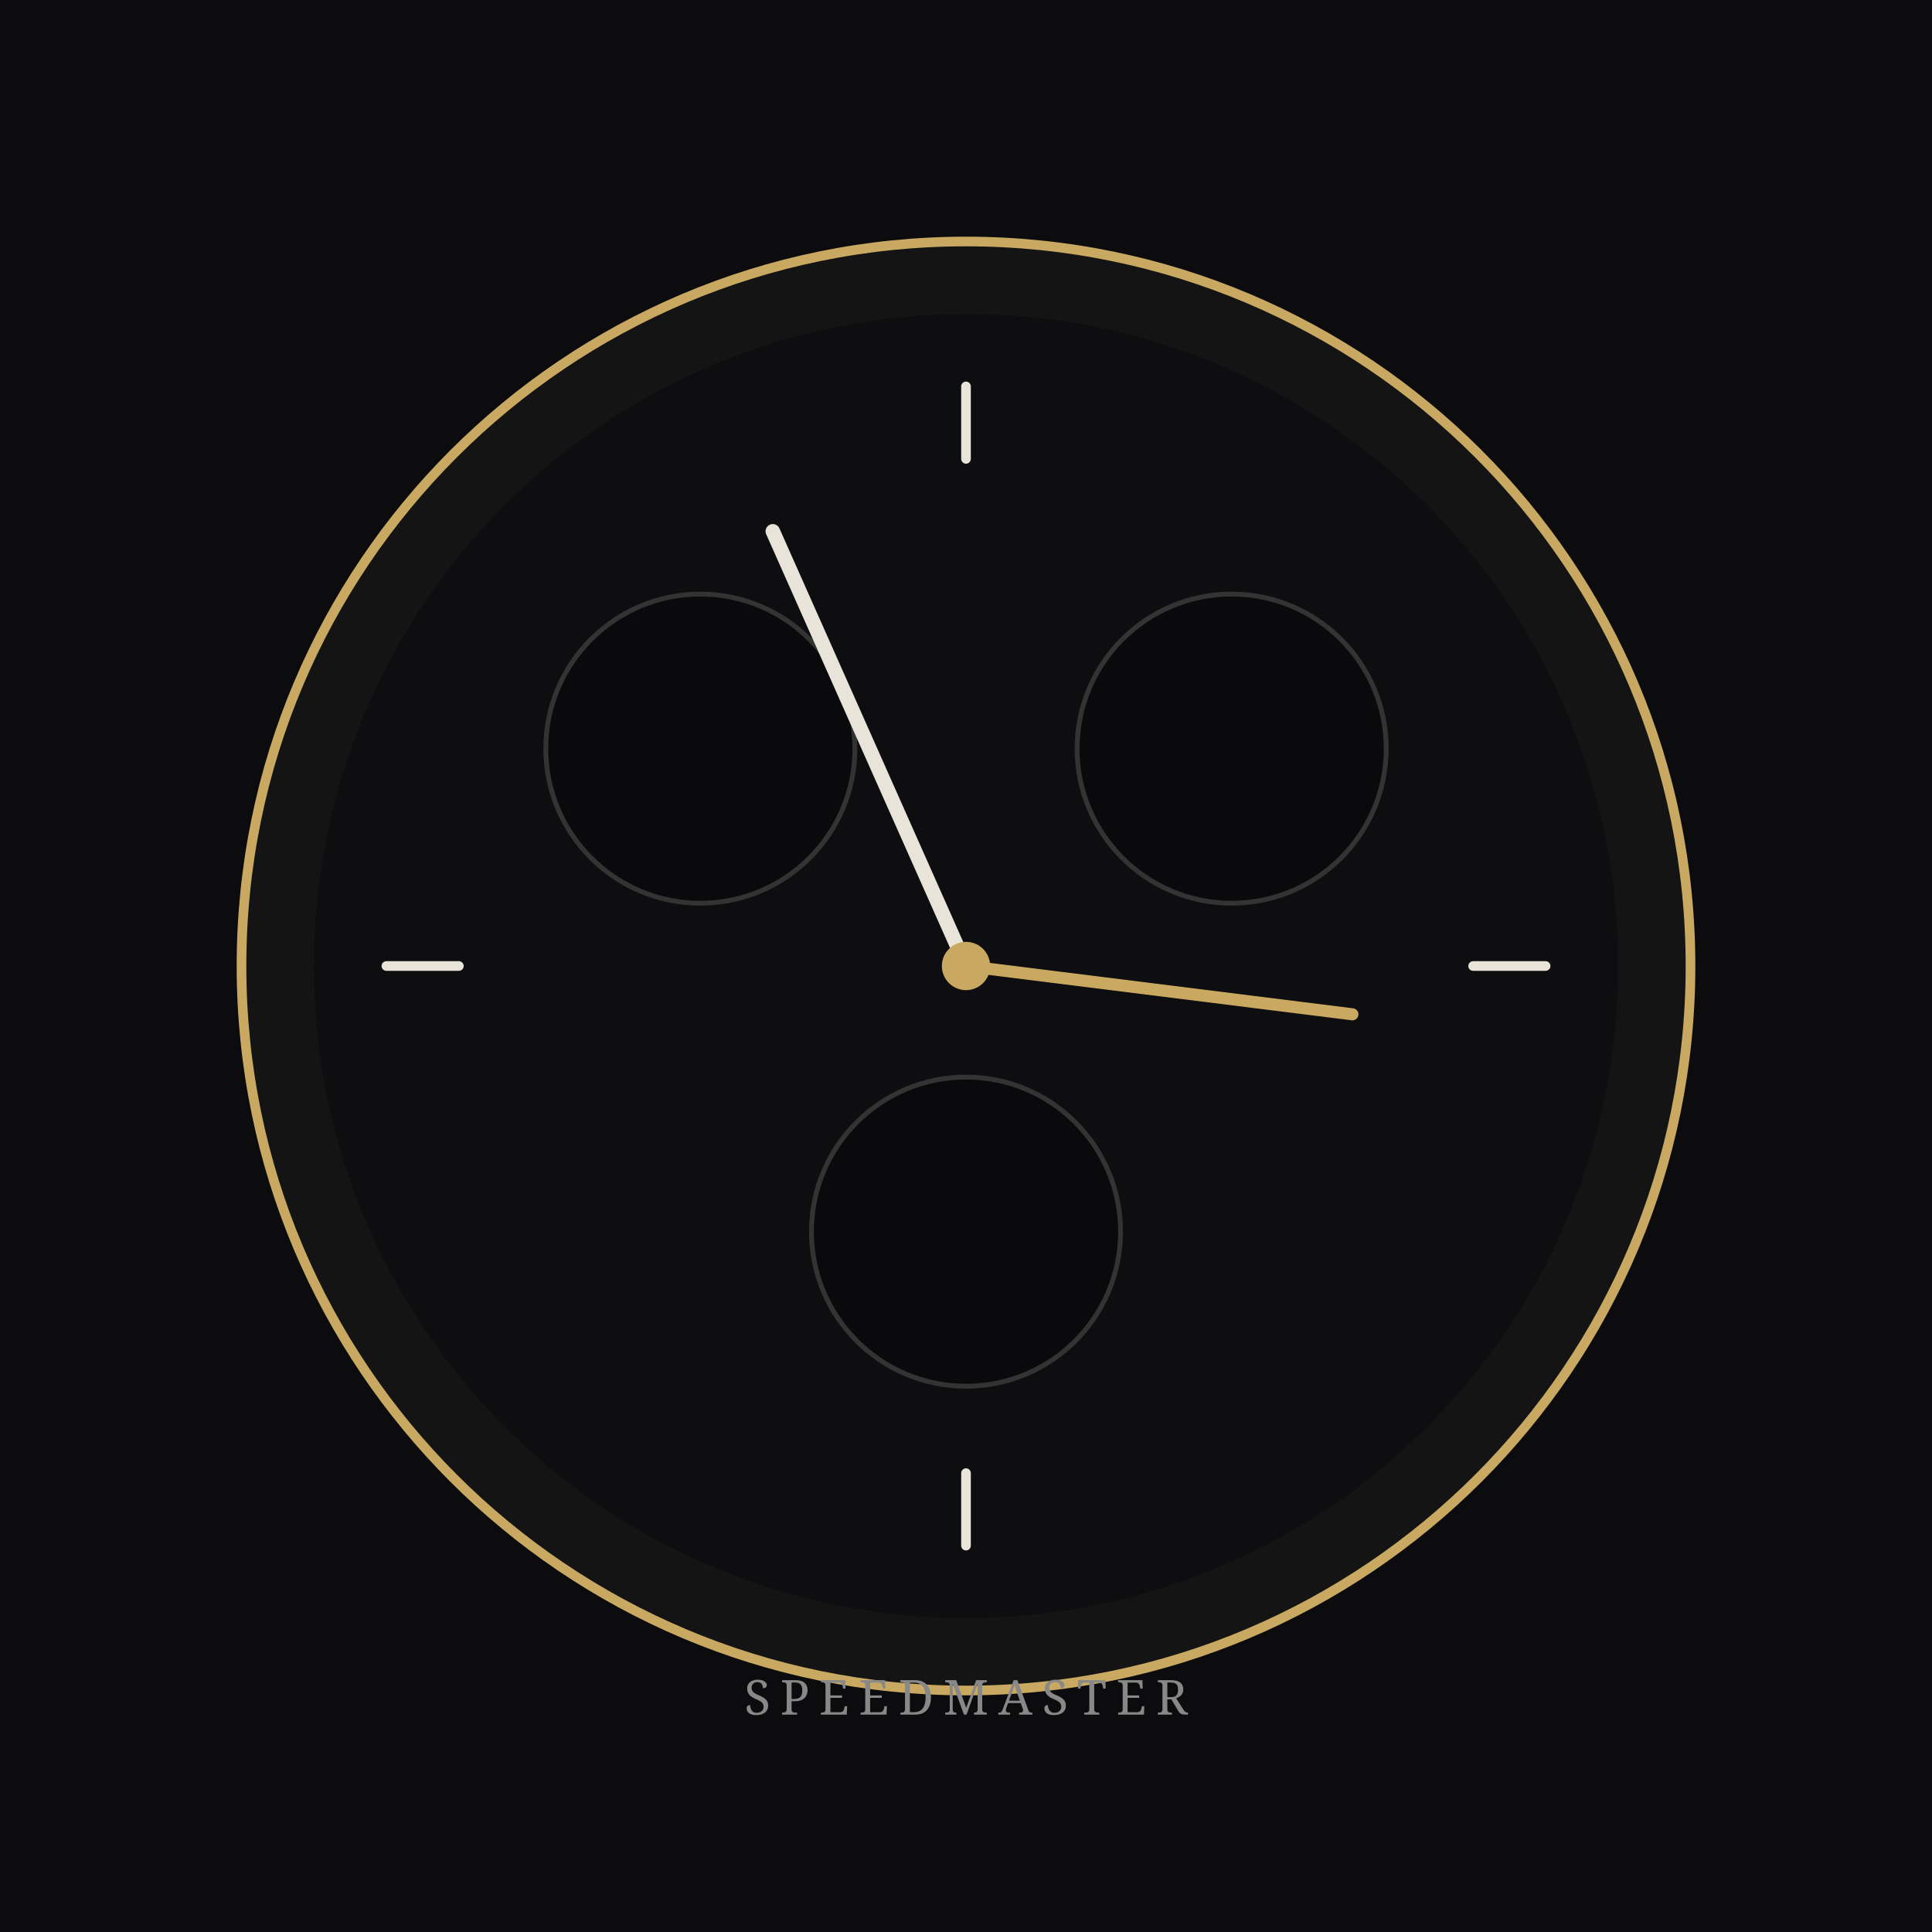
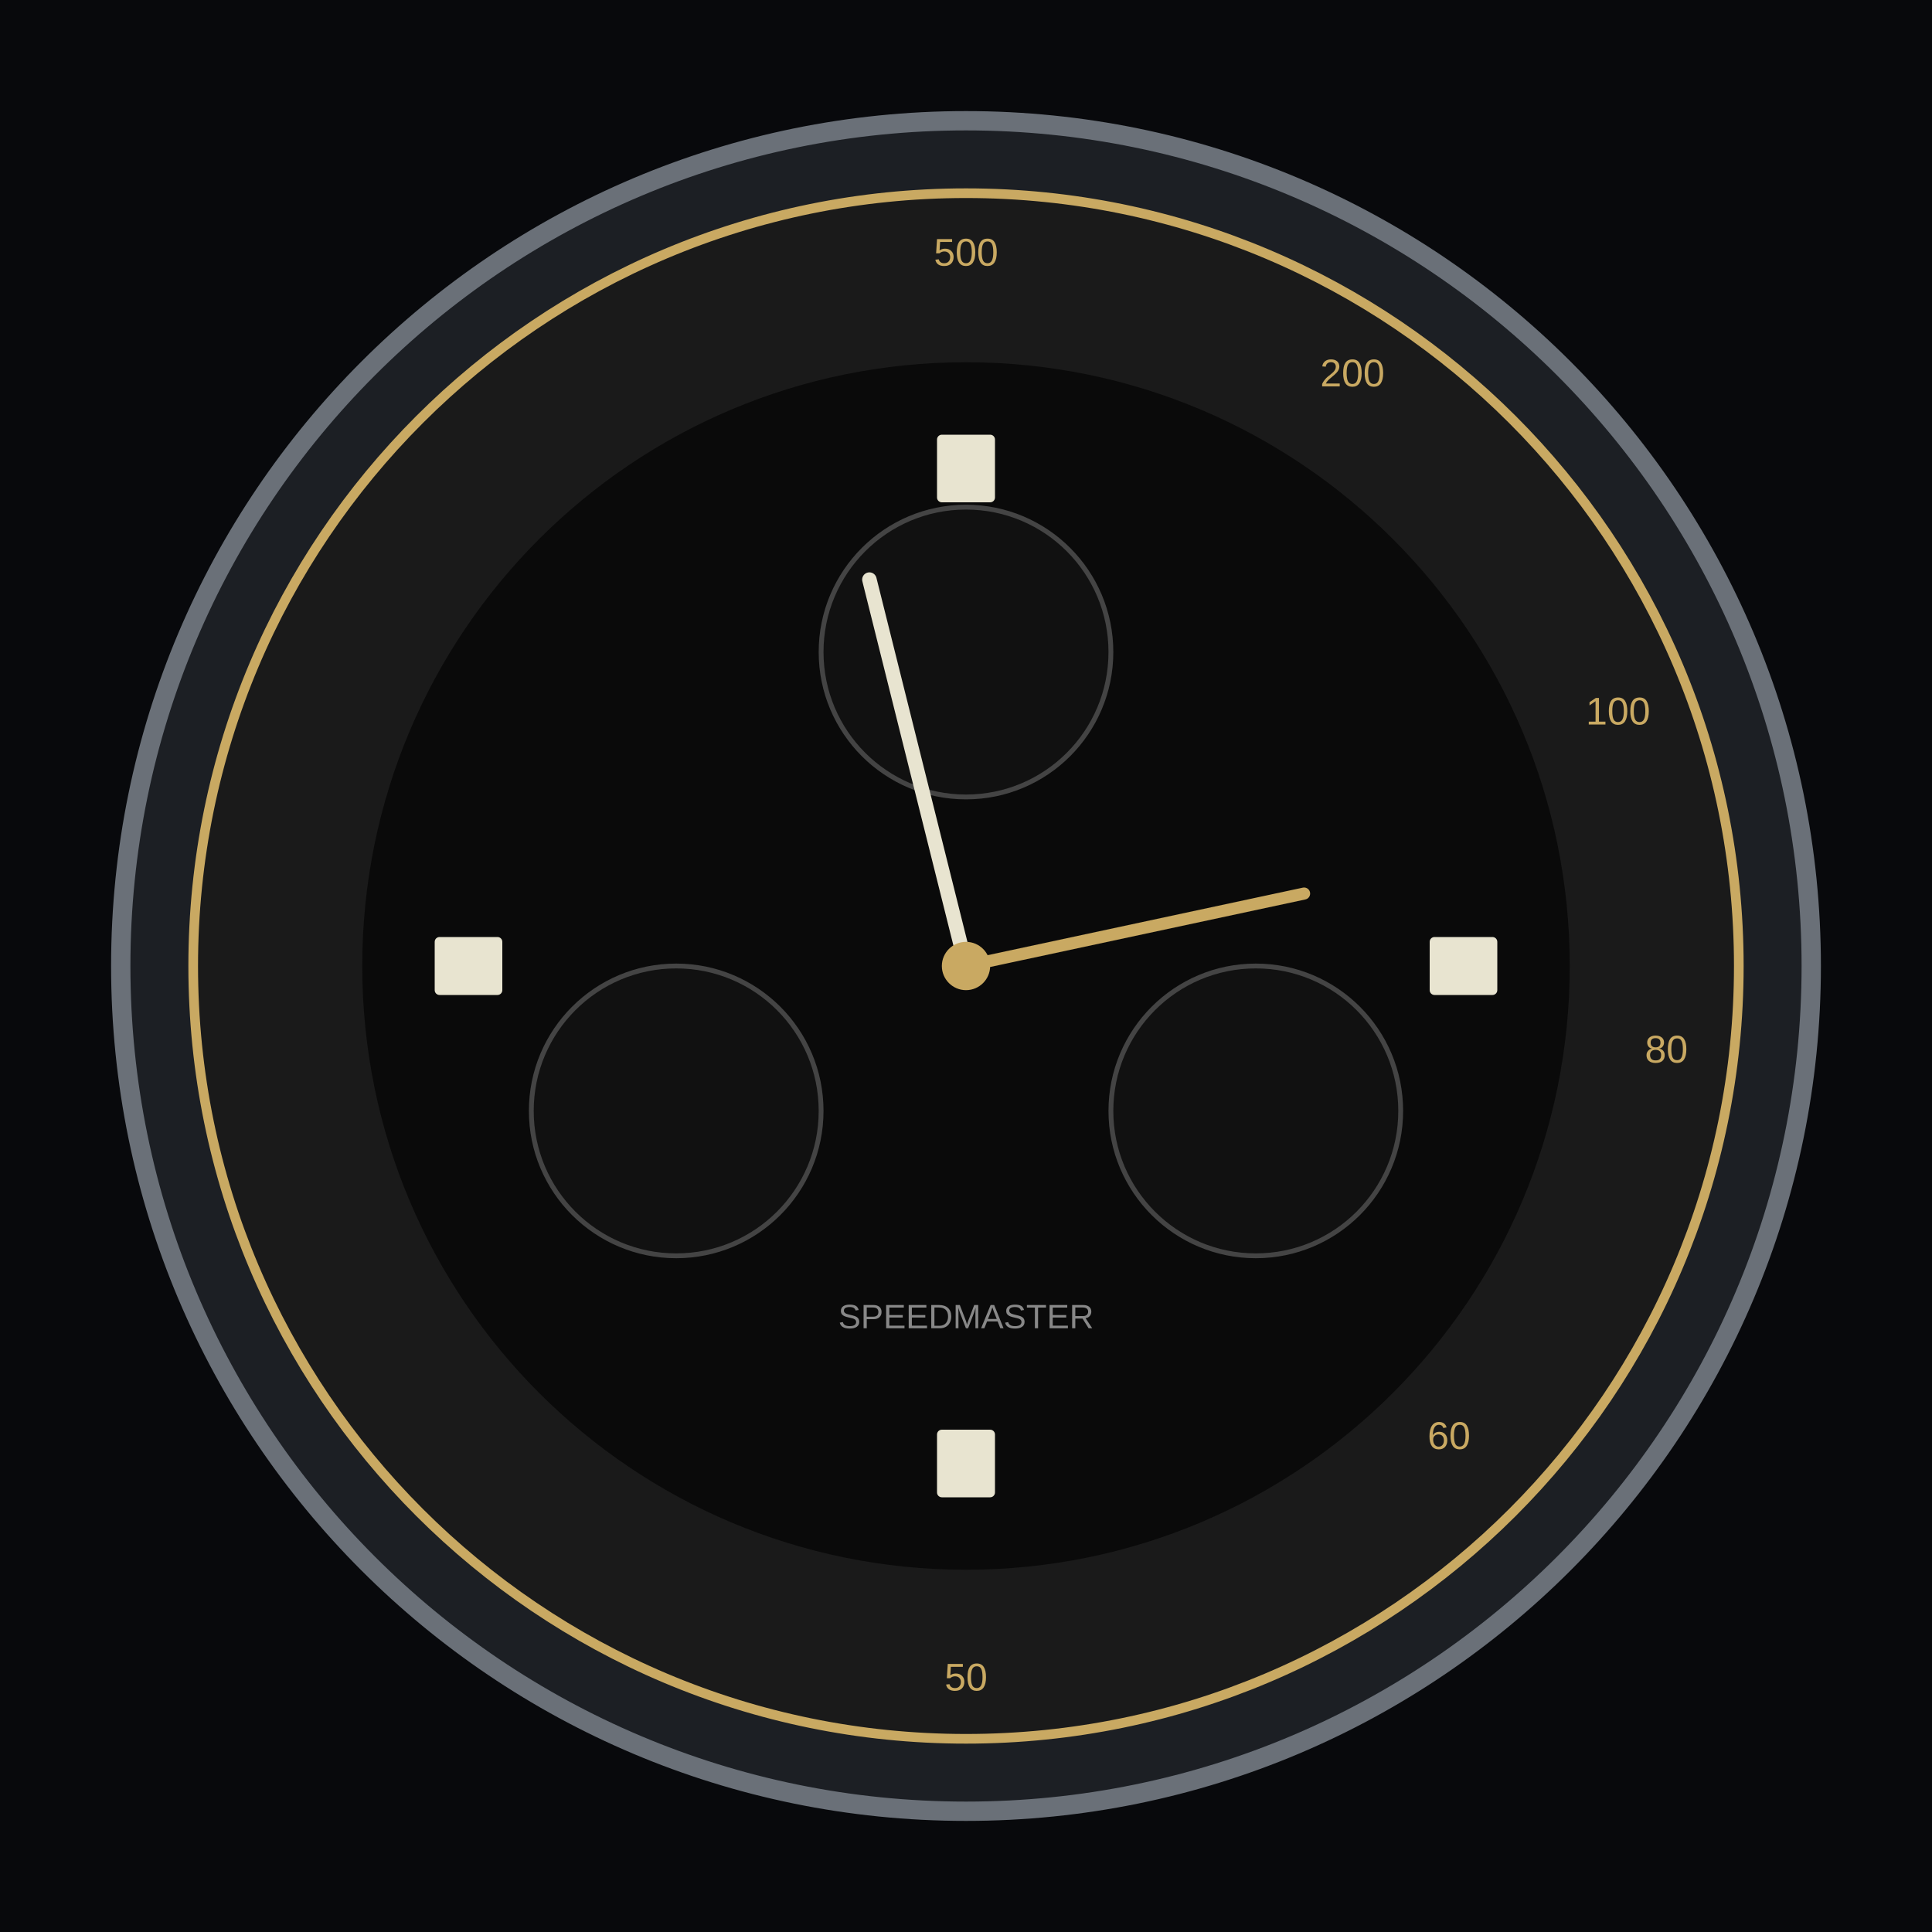
- <svg xmlns="http://www.w3.org/2000/svg" viewBox="0 0 400 400" fill="none">
-   <rect width="400" height="400" fill="#0c0c0e" />
-   <circle cx="200" cy="200" r="150" fill="#141414" stroke="#c9a962" stroke-width="2" />
-   <circle cx="200" cy="200" r="135" fill="#0e0e10" />
-   <circle cx="145" cy="155" r="32" fill="#0a0a0c" stroke="#333" stroke-width="1" />
-   <circle cx="255" cy="155" r="32" fill="#0a0a0c" stroke="#333" stroke-width="1" />
-   <circle cx="200" cy="255" r="32" fill="#0a0a0c" stroke="#333" stroke-width="1" />
-   <g stroke="#e8e4d9" stroke-width="2" stroke-linecap="round">
-     <line x1="200" y1="80" x2="200" y2="95" />
-     <line x1="200" y1="305" x2="200" y2="320" />
-     <line x1="80" y1="200" x2="95" y2="200" />
-     <line x1="305" y1="200" x2="320" y2="200" />
+ <svg xmlns="http://www.w3.org/2000/svg" viewBox="0 0 400 400">
+   <rect width="400" height="400" fill="#08090c" />
+   <circle cx="200" cy="200" r="175" fill="#1c1f24" stroke="#6a7078" stroke-width="4" />
+   <circle cx="200" cy="200" r="160" fill="#1a1a1a" stroke="#c9a962" stroke-width="2" />
+   <g fill="#c9a962" font-size="8" font-family="Arial, sans-serif" text-anchor="middle">
+     <text x="200" y="55">500</text>
+     <text x="280" y="80">200</text>
+     <text x="335" y="150">100</text>
+     <text x="345" y="220">80</text>
+     <text x="300" y="300">60</text>
+     <text x="200" y="350">50</text>
  </g>
-   <line x1="200" y1="200" x2="160" y2="110" stroke="#e8e4d9" stroke-width="3" stroke-linecap="round" />
-   <line x1="200" y1="200" x2="280" y2="210" stroke="#c9a962" stroke-width="2.5" stroke-linecap="round" />
+   <circle cx="200" cy="200" r="125" fill="#0a0a0a" />
+   <circle cx="200" cy="135" r="30" fill="#111" stroke="#444" stroke-width="1" />
+   <circle cx="140" cy="230" r="30" fill="#111" stroke="#444" stroke-width="1" />
+   <circle cx="260" cy="230" r="30" fill="#111" stroke="#444" stroke-width="1" />
+   <g fill="#e8e4d0">
+     <rect x="194" y="90" width="12" height="14" rx="1" />
+     <rect x="194" y="296" width="12" height="14" rx="1" />
+     <rect x="90" y="194" width="14" height="12" rx="1" />
+     <rect x="296" y="194" width="14" height="12" rx="1" />
+   </g>
+   <line x1="200" y1="200" x2="180" y2="120" stroke="#e8e4d0" stroke-width="3" stroke-linecap="round" />
+   <line x1="200" y1="200" x2="270" y2="185" stroke="#c9a962" stroke-width="2.5" stroke-linecap="round" />
  <circle cx="200" cy="200" r="5" fill="#c9a962" />
-   <text x="200" y="355" text-anchor="middle" fill="#888" font-size="10" font-family="serif" letter-spacing="2">SPEEDMASTER</text>
+   <text x="200" y="275" text-anchor="middle" fill="#888" font-size="7" font-family="Arial, sans-serif">SPEEDMASTER</text>
</svg>
